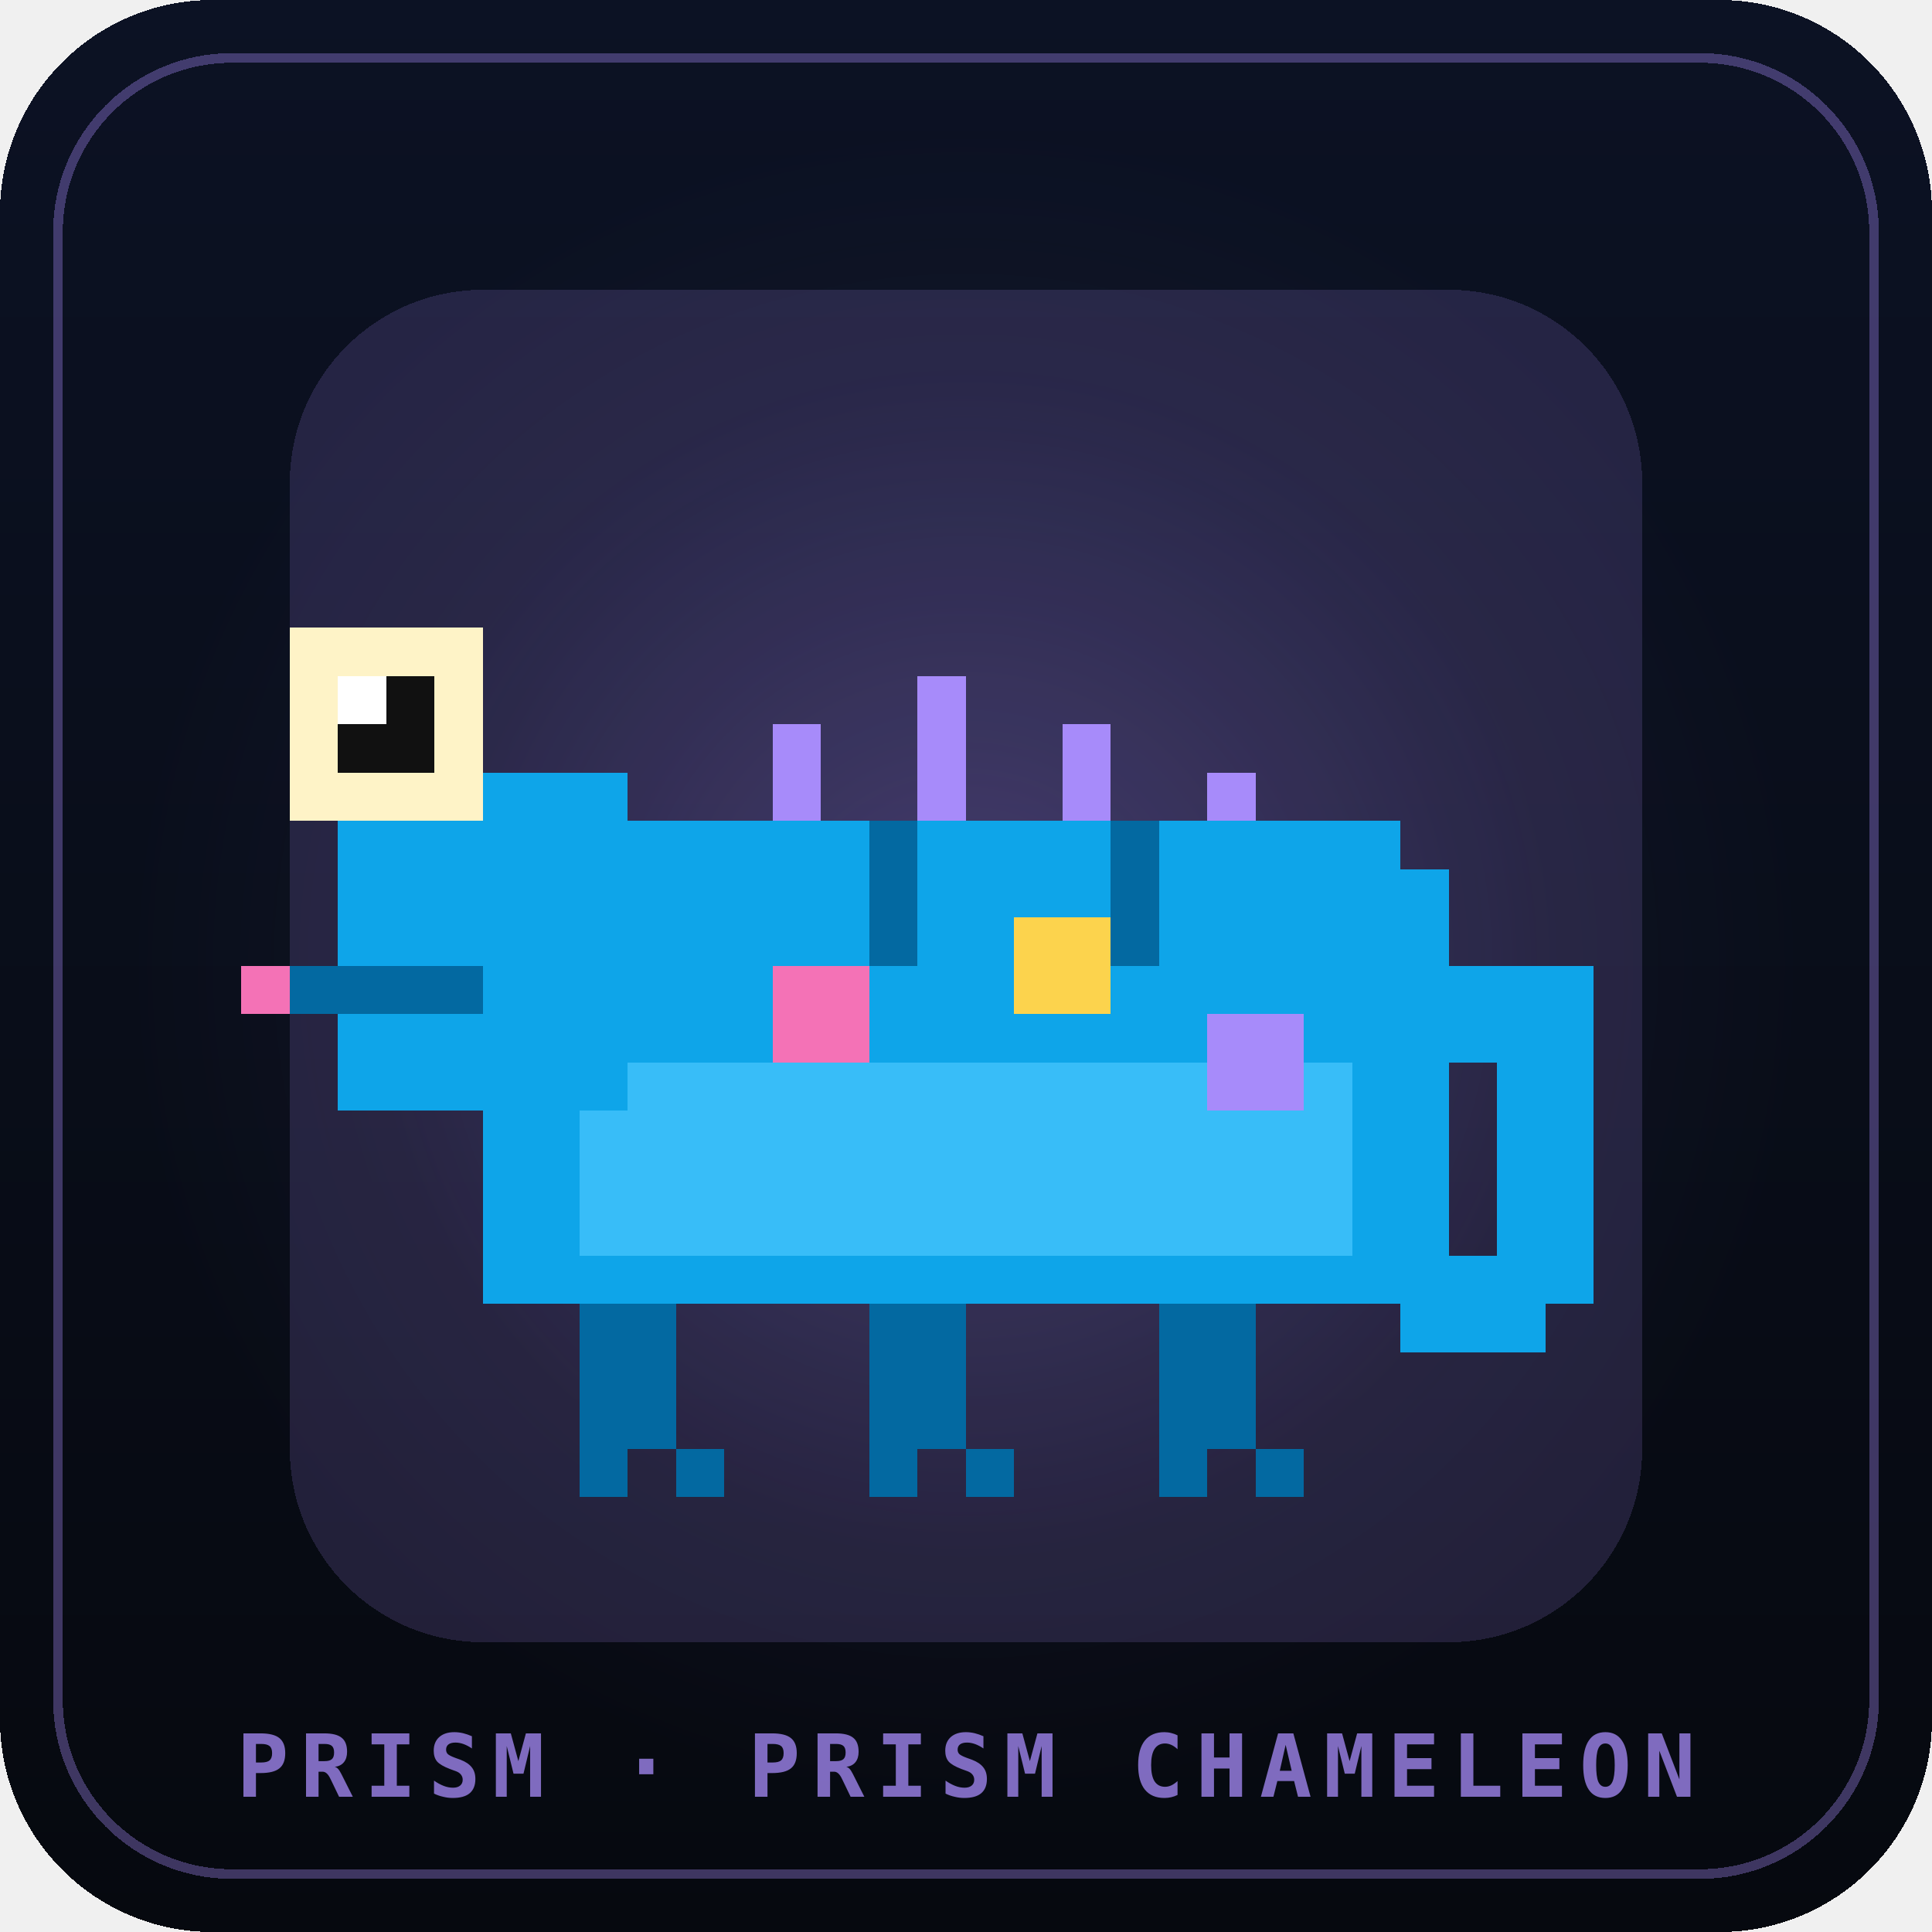
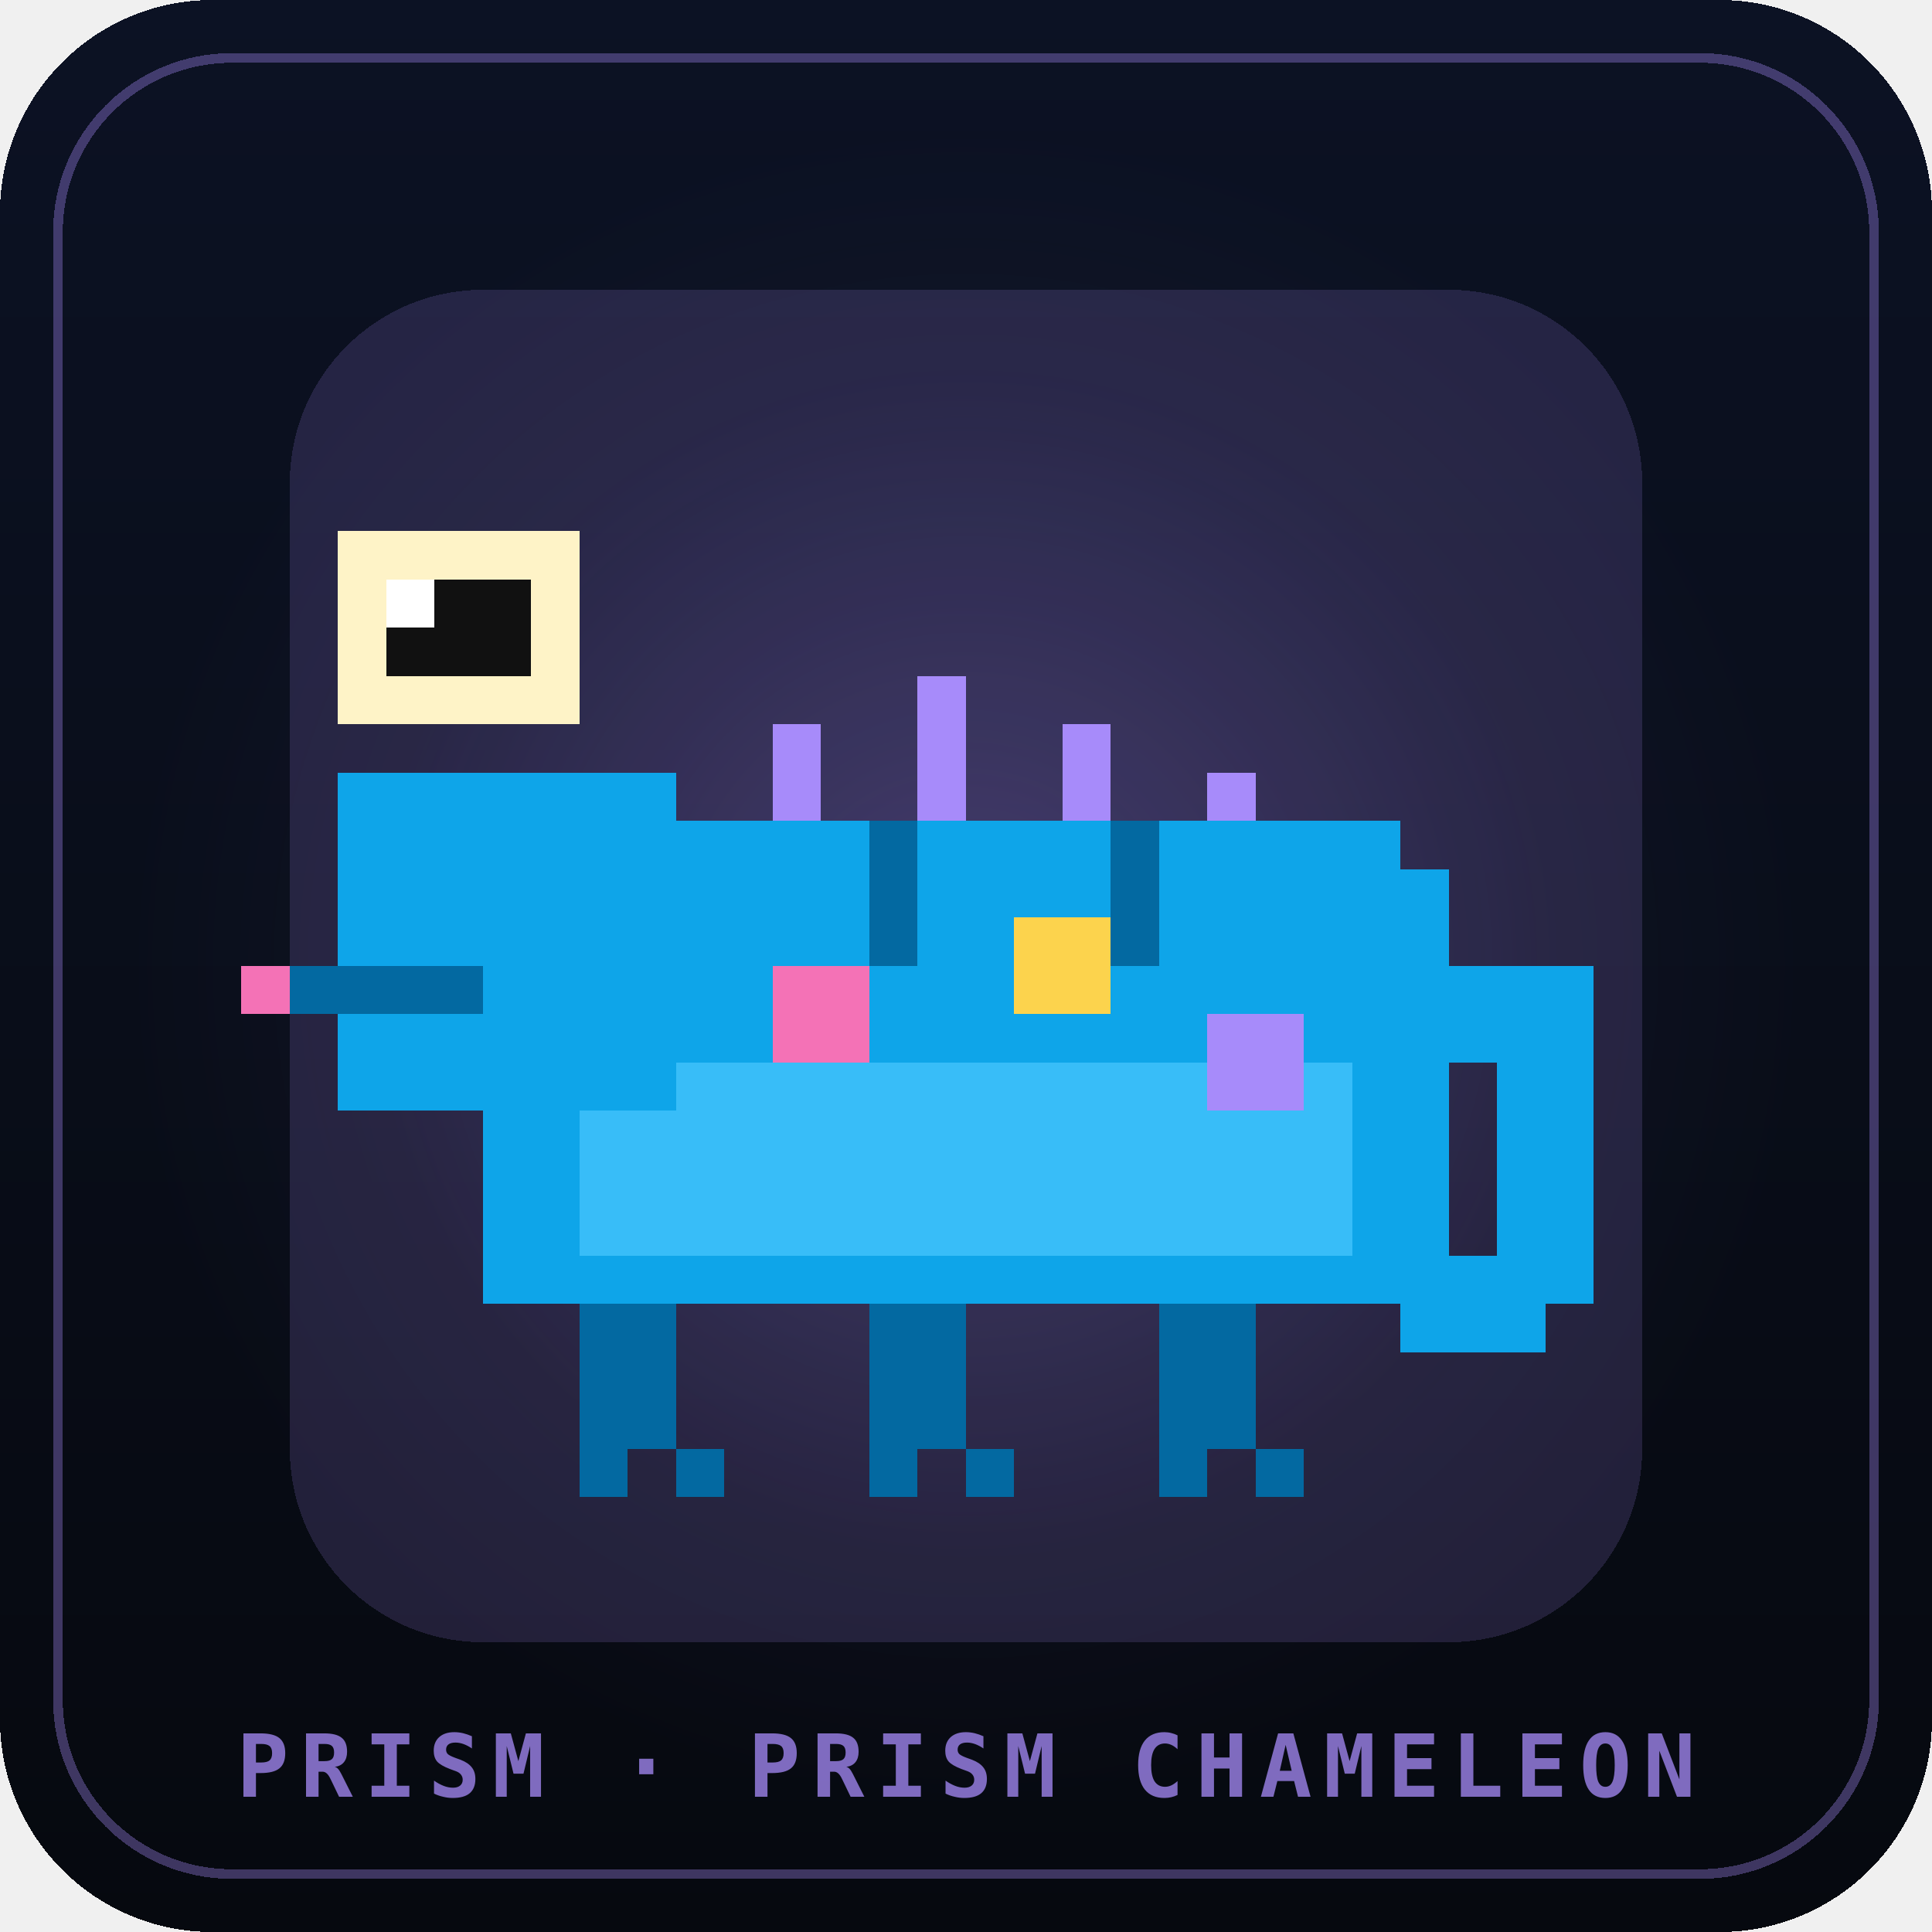
<svg xmlns="http://www.w3.org/2000/svg" viewBox="0 0 200 200" width="200" height="200" shape-rendering="crispEdges" role="img" aria-label="PRISM · Prism Chameleon mascot">
  <defs>
    <linearGradient id="bg" x1="0" y1="0" x2="0" y2="1">
      <stop offset="0%" stop-color="#0c1224" />
      <stop offset="100%" stop-color="#06090f" />
    </linearGradient>
    <radialGradient id="halo" cx="50%" cy="50%" r="50%">
      <stop offset="0%" stop-color="#a78bfa" stop-opacity=".25" />
      <stop offset="70%" stop-color="#a78bfa" stop-opacity=".03" />
      <stop offset="100%" stop-color="#a78bfa" stop-opacity="0" />
    </radialGradient>
  </defs>
  <rect width="200" height="200" rx="22" fill="url(#bg)" />
  <rect x="6" y="6" width="188" height="188" rx="18" fill="none" stroke="#a78bfa" stroke-opacity=".35" />
  <circle cx="100" cy="100" r="86" fill="url(#halo)" />
  <g transform="translate(20,20) scale(5)" style="color:#a78bfa">
    <rect class="halo" x="2" y="2" width="28" height="28" fill="currentColor" opacity="0.165" rx="4" />
    <g class="mascot-body">
      <rect x="24" y="16" width="5" height="2" fill="#0ea5e9" class="r-tail" />
      <rect x="27" y="18" width="2" height="5" fill="#0ea5e9" class="r-tail" />
      <rect x="25" y="22" width="3" height="2" fill="#0ea5e9" class="r-tail" />
      <rect x="6" y="14" width="20" height="9" fill="#0ea5e9" class="r-body" />
      <rect x="7" y="13" width="18" height="1" fill="#0ea5e9" class="r-body" />
      <rect x="8" y="18" width="16" height="4" fill="#38bdf8" class="r-belly" />
      <rect x="8" y="23" width="2" height="3" fill="#0369a1" class="r-foot" />
      <rect x="14" y="23" width="2" height="3" fill="#0369a1" class="r-foot" />
      <rect x="20" y="23" width="2" height="3" fill="#0369a1" class="r-foot" />
      <rect x="8" y="26" width="1" height="1" fill="#0369a1" class="r-toe" />
      <rect x="10" y="26" width="1" height="1" fill="#0369a1" class="r-toe" />
      <rect x="14" y="26" width="1" height="1" fill="#0369a1" class="r-toe" />
      <rect x="16" y="26" width="1" height="1" fill="#0369a1" class="r-toe" />
      <rect x="20" y="26" width="1" height="1" fill="#0369a1" class="r-toe" />
      <rect x="22" y="26" width="1" height="1" fill="#0369a1" class="r-toe" />
-       <rect x="3" y="12" width="6" height="7" fill="#0ea5e9" class="r-head" />
-       <rect x="2" y="9" width="4" height="4" fill="#0ea5e9" class="r-eye-cone" />
-       <rect x="2" y="9" width="4" height="4" fill="#fef3c7" class="r-eye-ball" />
-       <rect x="3" y="10" width="2" height="2" fill="#111" class="r-eye-iris" />
-       <rect x="3" y="10" width="1" height="1" fill="#fff" class="r-eye-glint" />
+       <rect x="3" y="12" width="7" height="7" fill="#0ea5e9" class="r-head" />
+       <rect x="4" y="9" width="3" height="2" fill="#0369a1" class="r-eye-cone" />
+       <rect x="3" y="7" width="5" height="4" fill="#fef3c7" class="r-eye-ball" />
+       <rect x="4" y="8" width="3" height="2" fill="#111" class="r-eye-iris" />
+       <rect x="4" y="8" width="1" height="1" fill="#fff" class="r-eye-glint" />
      <rect x="2" y="16" width="4" height="1" fill="#0369a1" class="r-mouth" />
      <rect x="1" y="16" width="1" height="1" fill="#f472b6" class="r-tongue" />
    </g>
    <g class="mascot-evo">
      <rect x="12" y="16" width="2" height="2" fill="#f472b6" class="r-spot" />
      <rect x="17" y="15" width="2" height="2" fill="#fcd34d" class="r-spot" />
      <rect x="21" y="17" width="2" height="2" fill="#a78bfa" class="r-spot" />
      <rect x="14" y="13" width="1" height="3" fill="#0369a1" class="r-stripe" />
      <rect x="19" y="13" width="1" height="3" fill="#0369a1" class="r-stripe" />
      <rect x="12" y="11" width="1" height="2" fill="currentColor" class="r-crest" />
      <rect x="15" y="10" width="1" height="3" fill="currentColor" class="r-crest" />
      <rect x="18" y="11" width="1" height="2" fill="currentColor" class="r-crest" />
      <rect x="21" y="12" width="1" height="1" fill="currentColor" class="r-crest" />
    </g>
  </g>
  <text x="100" y="186" text-anchor="middle" font-family="JetBrains Mono, ui-monospace, monospace" font-weight="700" font-size="9" fill="#a78bfa" opacity=".75" letter-spacing="1.2">
    PRISM · PRISM CHAMELEON
  </text>
</svg>
